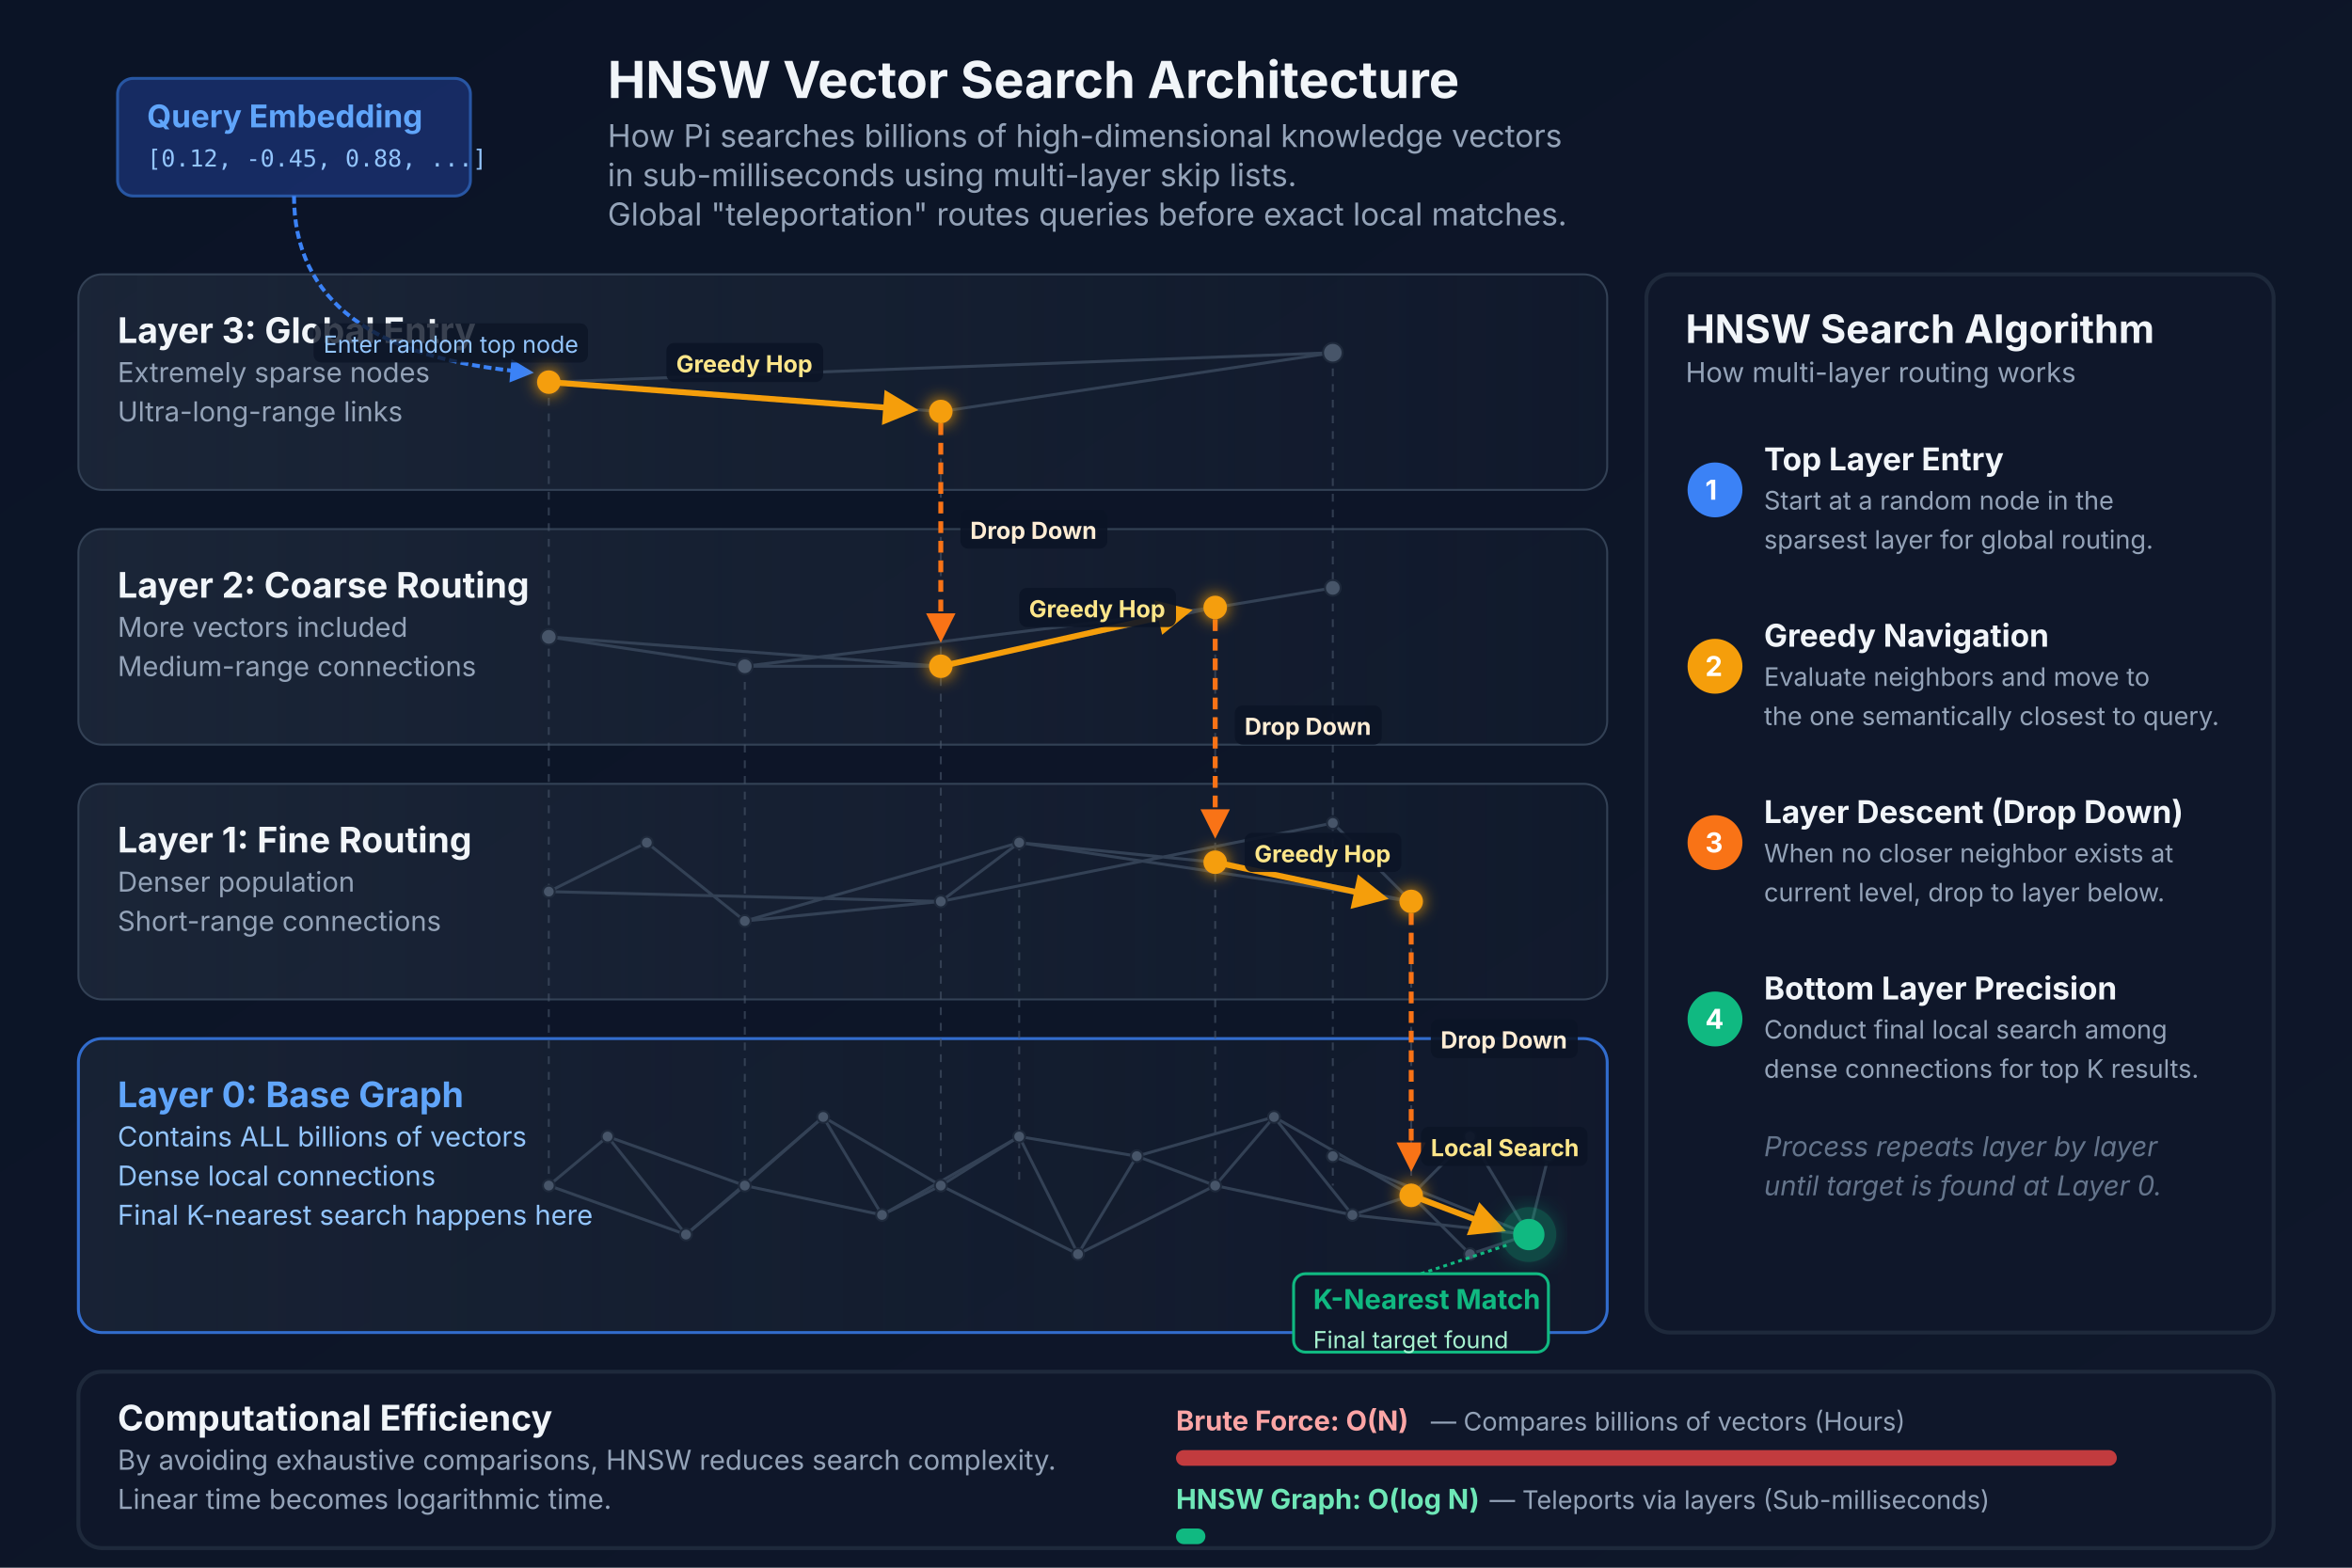
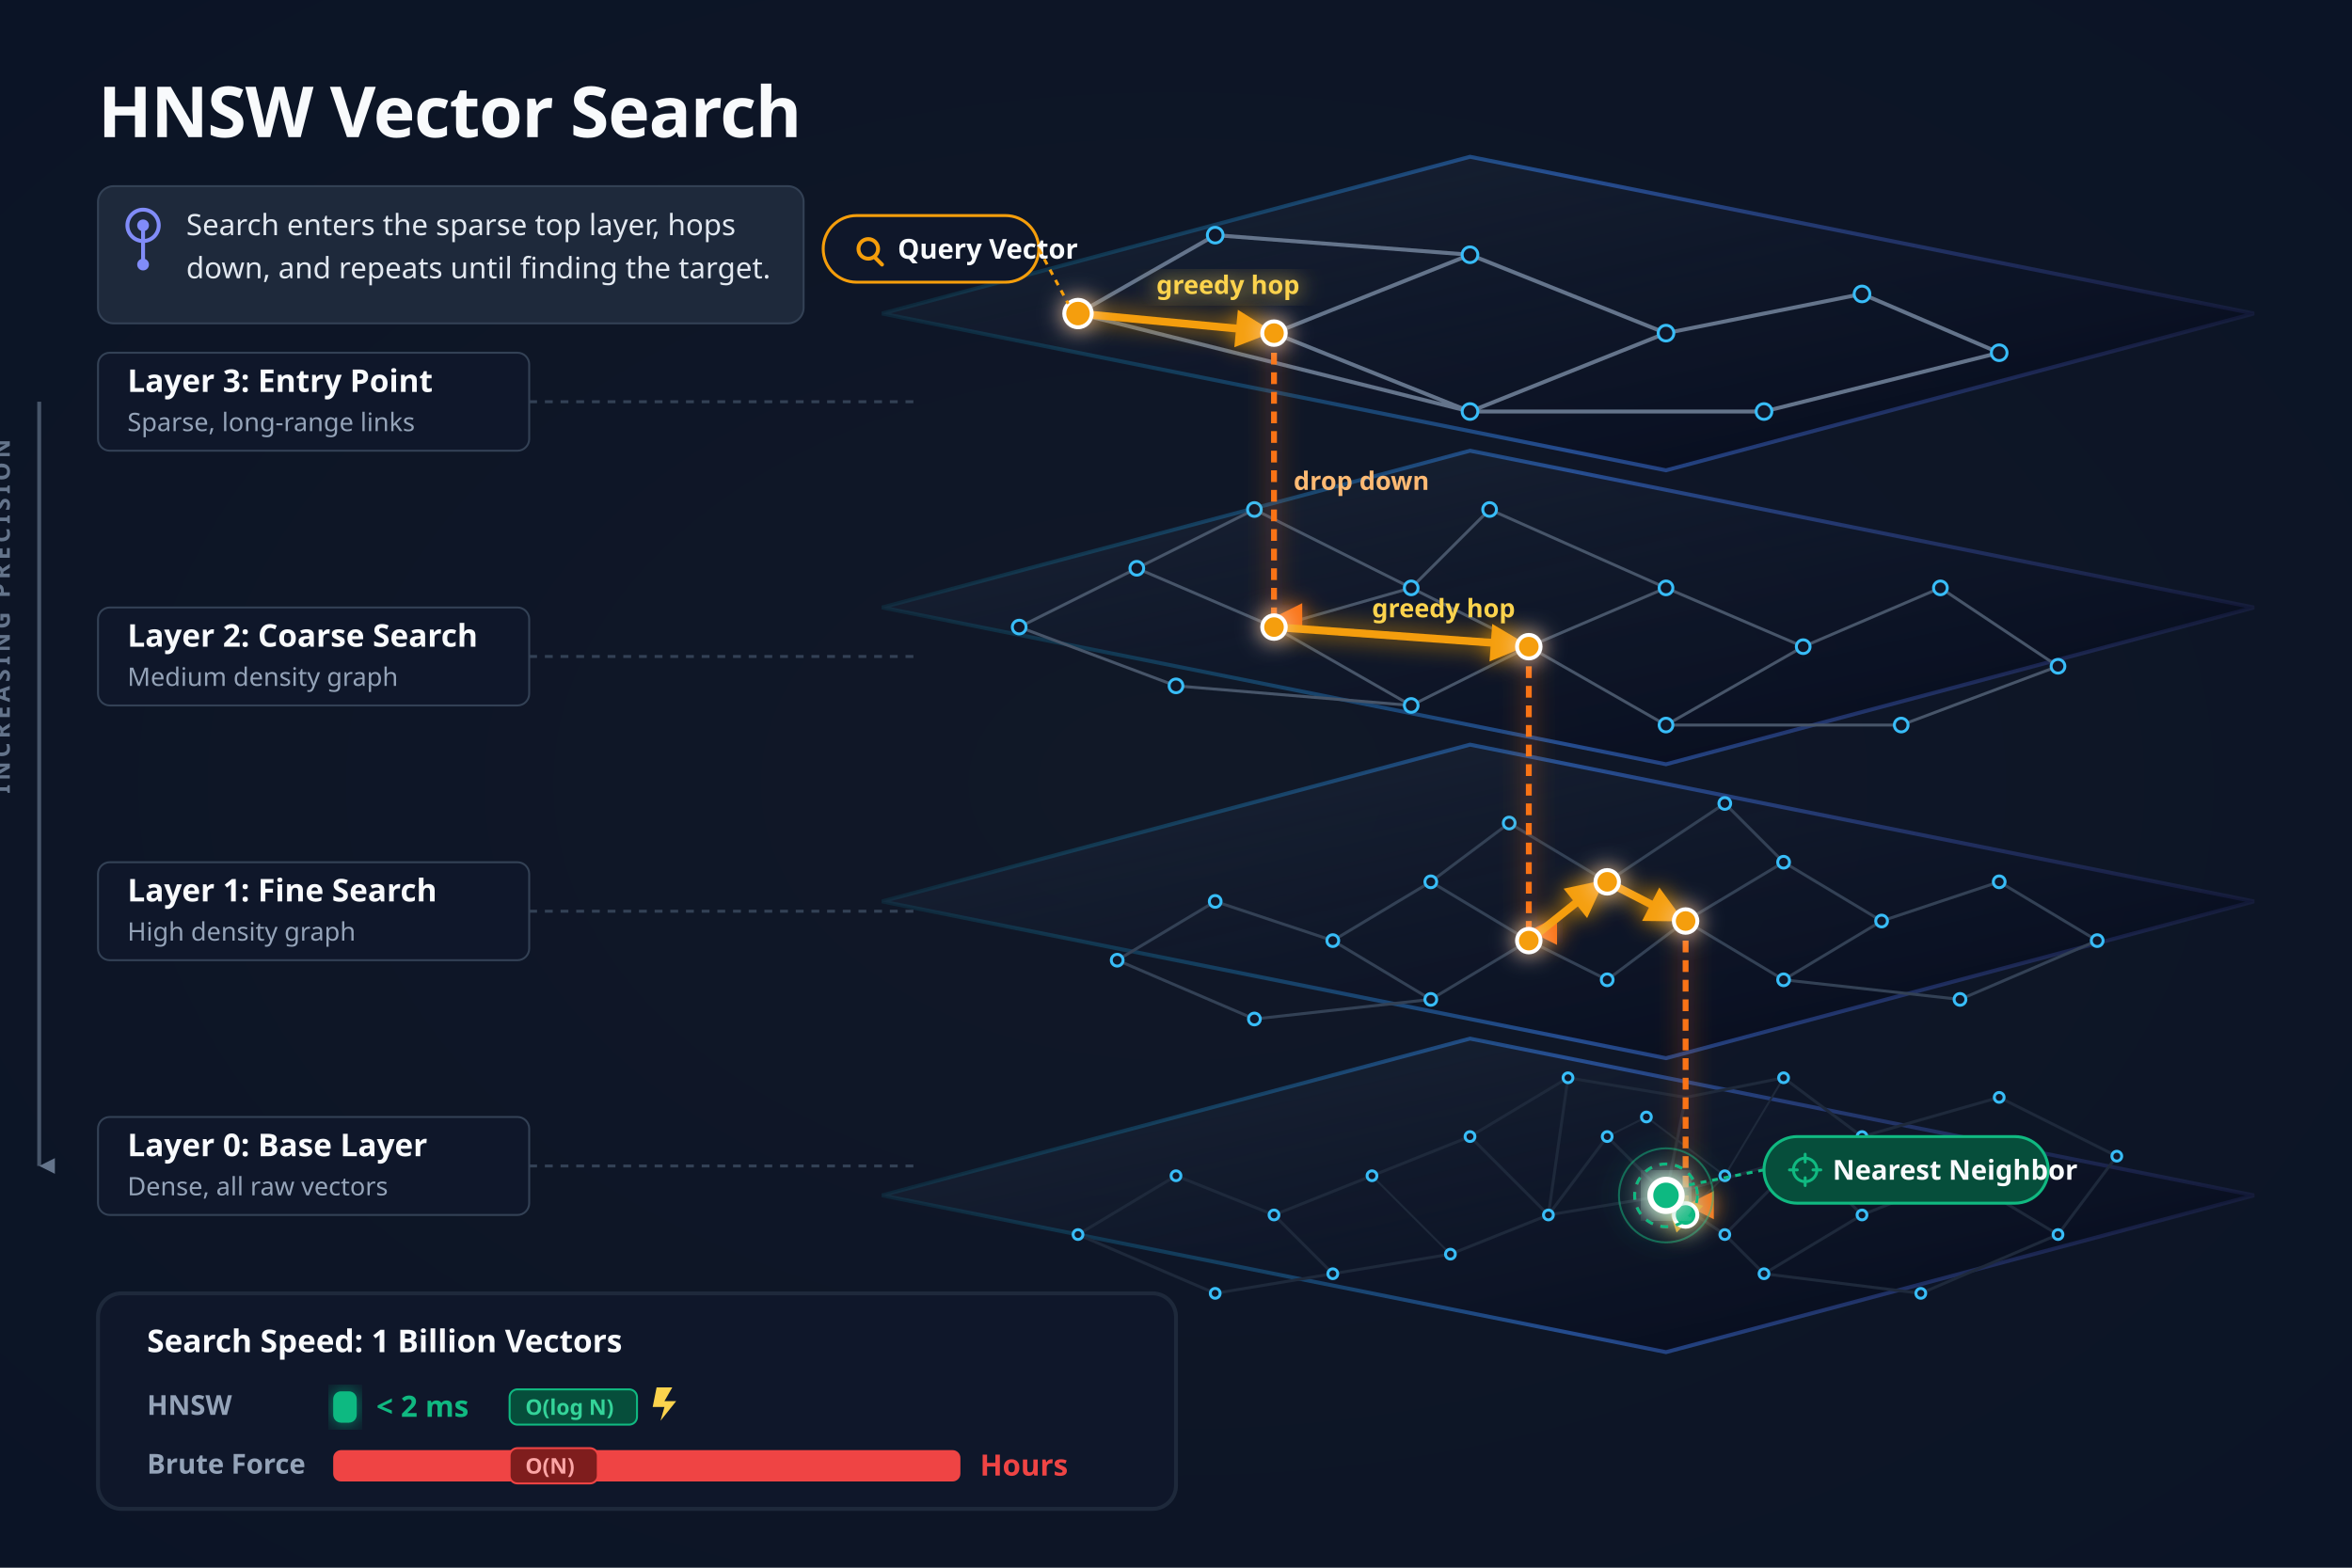
<svg xmlns="http://www.w3.org/2000/svg" viewBox="0 0 1200 800" width="1200" height="800">
  <defs>
-     <linearGradient id="bg-grad" x1="0%" y1="0%" x2="100%" y2="100%">
-       <stop offset="0%" stop-color="#0B1426" />
-       <stop offset="100%" stop-color="#0F172A" />
+     <radialGradient id="bgGrad" cx="50%" cy="50%" r="70%" fx="50%" fy="50%">
+       <stop offset="0%" stop-color="#111827" />
+       <stop offset="100%" stop-color="#0B1426" />
+     </radialGradient>
+     <linearGradient id="planeGrad" x1="0%" y1="0%" x2="100%" y2="100%">
+       <stop offset="0%" stop-color="#1E293B" stop-opacity="0.8" />
+       <stop offset="50%" stop-color="#0F172A" stop-opacity="0.6" />
+       <stop offset="100%" stop-color="#020617" stop-opacity="0.9" />
    </linearGradient>
-     <linearGradient id="layer-grad" x1="0%" y1="0%" x2="100%" y2="0%">
-       <stop offset="0%" stop-color="#1E293B" stop-opacity="0.8" />
-       <stop offset="100%" stop-color="#1E293B" stop-opacity="0.2" />
+     <linearGradient id="planeStroke" x1="0%" y1="0%" x2="100%" y2="0%">
+       <stop offset="0%" stop-color="#06B6D4" stop-opacity="0.1" />
+       <stop offset="50%" stop-color="#3B82F6" stop-opacity="0.5" />
+       <stop offset="100%" stop-color="#6366F1" stop-opacity="0.1" />
    </linearGradient>
    <filter id="glow" x="-20%" y="-20%" width="140%" height="140%">
-       <feGaussianBlur stdDeviation="4" result="blur" />
+       <feGaussianBlur stdDeviation="6" result="blur" />
      <feComposite in="SourceGraphic" in2="blur" operator="over" />
    </filter>
-     <filter id="glow-green" x="-20%" y="-20%" width="140%" height="140%">
-       <feGaussianBlur stdDeviation="5" result="blur" />
-       <feComposite in="SourceGraphic" in2="blur" operator="over" />
+     <filter id="glow-strong" x="-30%" y="-30%" width="160%" height="160%">
+       <feGaussianBlur stdDeviation="8" result="blur" />
+       <feComponentTransfer in="blur" result="glow">
+         <feFuncA type="linear" slope="1.5" />
+       </feComponentTransfer>
+       <feMerge>
+         <feMergeNode in="glow" />
+         <feMergeNode in="SourceGraphic" />
+       </feMerge>
    </filter>
-     <marker id="arrow-orange" viewBox="0 0 10 10" refX="8" refY="5" markerWidth="6" markerHeight="6" orient="auto-start-reverse">
-       <path d="M 0 0 L 10 5 L 0 10 z" fill="#F59E0B" />
+     <marker id="arrowPath" viewBox="0 0 10 10" refX="6" refY="5" markerWidth="6" markerHeight="6" orient="auto">
+       <path d="M 0 1 L 8 5 L 0 9 z" fill="#F59E0B" />
    </marker>
-     <marker id="arrow-drop" viewBox="0 0 10 10" refX="8" refY="5" markerWidth="6" markerHeight="6" orient="auto-start-reverse">
-       <path d="M 0 0 L 10 5 L 0 10 z" fill="#F97316" />
+     <marker id="arrowDrop" viewBox="0 0 10 10" refX="5" refY="8" markerWidth="6" markerHeight="6" orient="auto">
+       <path d="M 1 0 L 5 8 L 9 0 z" fill="#F97316" />
    </marker>
-     <marker id="arrow-query" viewBox="0 0 10 10" refX="8" refY="5" markerWidth="6" markerHeight="6" orient="auto-start-reverse">
-       <path d="M 0 0 L 10 5 L 0 10 z" fill="#3B82F6" />
+     <marker id="arrowZ" viewBox="0 0 10 10" refX="5" refY="8" markerWidth="5" markerHeight="5" orient="auto">
+       <path d="M 1 0 L 5 8 L 9 0 z" fill="#64748B" />
    </marker>
  </defs>
-   <rect width="1200" height="800" fill="url(#bg-grad)" />
-   <text x="310" y="50" font-family="system-ui, -apple-system, sans-serif" font-size="26" font-weight="bold" fill="#F1F5F9">HNSW Vector Search Architecture</text>
-   <text x="310" y="75" font-family="system-ui, -apple-system, sans-serif" font-size="16" fill="#94A3B8">How Pi searches billions of high-dimensional knowledge vectors</text>
-   <text x="310" y="95" font-family="system-ui, -apple-system, sans-serif" font-size="16" fill="#94A3B8">in sub-milliseconds using multi-layer skip lists.</text>
-   <text x="310" y="115" font-family="system-ui, -apple-system, sans-serif" font-size="16" fill="#94A3B8">Global "teleportation" routes queries before exact local matches.</text>
-   <rect x="40" y="140" width="780" height="110" rx="12" fill="url(#layer-grad)" stroke="#334155" stroke-width="1" />
-   <text x="60" y="175" font-family="system-ui, -apple-system, sans-serif" font-size="18" font-weight="bold" fill="#F1F5F9">Layer 3: Global Entry</text>
-   <text x="60" y="195" font-family="system-ui, -apple-system, sans-serif" font-size="14" fill="#94A3B8">Extremely sparse nodes</text>
-   <text x="60" y="215" font-family="system-ui, -apple-system, sans-serif" font-size="14" fill="#94A3B8">Ultra-long-range links</text>
-   <rect x="40" y="270" width="780" height="110" rx="12" fill="url(#layer-grad)" stroke="#334155" stroke-width="1" />
-   <text x="60" y="305" font-family="system-ui, -apple-system, sans-serif" font-size="18" font-weight="bold" fill="#F1F5F9">Layer 2: Coarse Routing</text>
-   <text x="60" y="325" font-family="system-ui, -apple-system, sans-serif" font-size="14" fill="#94A3B8">More vectors included</text>
-   <text x="60" y="345" font-family="system-ui, -apple-system, sans-serif" font-size="14" fill="#94A3B8">Medium-range connections</text>
-   <rect x="40" y="400" width="780" height="110" rx="12" fill="url(#layer-grad)" stroke="#334155" stroke-width="1" />
-   <text x="60" y="435" font-family="system-ui, -apple-system, sans-serif" font-size="18" font-weight="bold" fill="#F1F5F9">Layer 1: Fine Routing</text>
-   <text x="60" y="455" font-family="system-ui, -apple-system, sans-serif" font-size="14" fill="#94A3B8">Denser population</text>
-   <text x="60" y="475" font-family="system-ui, -apple-system, sans-serif" font-size="14" fill="#94A3B8">Short-range connections</text>
-   <rect x="40" y="530" width="780" height="150" rx="12" fill="url(#layer-grad)" stroke="#3B82F6" stroke-width="1.5" opacity="0.8" />
-   <text x="60" y="565" font-family="system-ui, -apple-system, sans-serif" font-size="18" font-weight="bold" fill="#60A5FA">Layer 0: Base Graph</text>
-   <text x="60" y="585" font-family="system-ui, -apple-system, sans-serif" font-size="14" fill="#93C5FD">Contains ALL billions of vectors</text>
-   <text x="60" y="605" font-family="system-ui, -apple-system, sans-serif" font-size="14" fill="#93C5FD">Dense local connections</text>
-   <text x="60" y="625" font-family="system-ui, -apple-system, sans-serif" font-size="14" fill="#93C5FD">Final K-nearest search happens here</text>
-   <g stroke="#475569" stroke-width="1" stroke-dasharray="4,4" opacity="0.6">
-     <line x1="280" y1="195" x2="280" y2="605" />
-     <line x1="480" y1="210" x2="480" y2="605" />
-     <line x1="680" y1="180" x2="680" y2="605" />
-     <line x1="620" y1="310" x2="620" y2="605" />
-     <line x1="380" y1="340" x2="380" y2="605" />
-     <line x1="720" y1="460" x2="720" y2="605" />
-     <line x1="520" y1="430" x2="520" y2="605" />
-   </g>
-   <g stroke="#334155" stroke-width="1.5" fill="none">
-     <path d="M 280 195 L 480 210 L 680 180 M 280 195 L 680 180" />
-     <path d="M 280 325 L 380 340 L 480 340 L 620 310 L 680 300 M 280 325 L 480 340 M 380 340 L 620 310" />
-     <path d="M 280 455 L 330 430 L 380 470 L 480 460 L 520 430 L 620 440 L 720 460 L 680 420 M 380 470 L 520 430 L 720 460 M 280 455 L 480 460 L 680 420" />
-     <path d="M 280 605 L 310 580 L 350 630 L 380 605 L 420 570 L 450 620 L 480 605 L 520 580 L 550 640 L 580 590 L 620 605 L 650 570 L 690 620 L 720 610 L 750 640 L 780 630 L 680 590" />
-     <path d="M 280 605 L 350 630 L 420 570 L 480 605 L 550 640 L 620 605 L 690 620 L 780 630 M 310 580 L 380 605 L 450 620 L 520 580 L 580 590 L 650 570 L 720 610" />
-     <path d="M 720 610 L 750 580 L 780 630 L 790 590" />
-   </g>
-   <g fill="#475569" stroke="#1E293B" stroke-width="1">
-     <circle cx="680" cy="180" r="5" />
-     <circle cx="280" cy="325" r="4" />
-     <circle cx="380" cy="340" r="4" />
-     <circle cx="680" cy="300" r="4" />
-     <circle cx="280" cy="455" r="3" />
-     <circle cx="330" cy="430" r="3" />
-     <circle cx="380" cy="470" r="3" />
-     <circle cx="480" cy="460" r="3" />
-     <circle cx="520" cy="430" r="3" />
-     <circle cx="680" cy="420" r="3" />
-     <circle cx="280" cy="605" r="3" />
-     <circle cx="310" cy="580" r="3" />
-     <circle cx="350" cy="630" r="3" />
-     <circle cx="380" cy="605" r="3" />
-     <circle cx="420" cy="570" r="3" />
-     <circle cx="450" cy="620" r="3" />
-     <circle cx="480" cy="605" r="3" />
-     <circle cx="520" cy="580" r="3" />
-     <circle cx="550" cy="640" r="3" />
-     <circle cx="580" cy="590" r="3" />
-     <circle cx="620" cy="605" r="3" />
-     <circle cx="650" cy="570" r="3" />
-     <circle cx="680" cy="590" r="3" />
-     <circle cx="690" cy="620" r="3" />
-     <circle cx="750" cy="580" r="3" />
-     <circle cx="750" cy="640" r="3" />
-     <circle cx="790" cy="590" r="3" />
-   </g>
-   <rect x="60" y="40" width="180" height="60" rx="8" fill="#1E3A8A" opacity="0.6" stroke="#3B82F6" stroke-width="1.5" />
-   <text x="75" y="65" font-family="system-ui, -apple-system, sans-serif" font-size="16" font-weight="bold" fill="#60A5FA">Query Embedding</text>
-   <text x="75" y="85" font-family="monospace" font-size="12" fill="#93C5FD">[0.12, -0.45, 0.88, ...]</text>
-   <path d="M 150 100 Q 150 180 270 190" fill="none" stroke="#3B82F6" stroke-width="2" marker-end="url(#arrow-query)" stroke-dasharray="4,2" />
-   <rect x="160" y="165" width="140" height="20" rx="4" fill="#0B1426" opacity="0.8" />
-   <text x="165" y="180" font-family="system-ui, -apple-system, sans-serif" font-size="12" fill="#93C5FD">Enter random top node</text>
-   <g fill="none">
-     <g stroke="#F59E0B" stroke-width="3" marker-end="url(#arrow-orange)">
-       <line x1="280" y1="195" x2="465" y2="209" />
-       <line x1="480" y1="340" x2="605" y2="312" />
-       <line x1="620" y1="440" x2="705" y2="458" />
-       <line x1="720" y1="610" x2="765" y2="627" />
-     </g>
-     <g stroke="#F97316" stroke-width="2.5" stroke-dasharray="6,4" marker-end="url(#arrow-drop)">
-       <line x1="480" y1="216" x2="480" y2="325" />
-       <line x1="620" y1="316" x2="620" y2="425" />
-       <line x1="720" y1="466" x2="720" y2="595" />
-     </g>
-   </g>
-   <g font-family="system-ui, -apple-system, sans-serif" font-size="12" font-weight="bold">
-     <rect x="340" y="175" width="80" height="20" rx="4" fill="#0B1426" opacity="0.9" />
-     <text x="345" y="190" fill="#FDE68A">Greedy Hop</text>
-     <rect x="490" y="260" width="75" height="20" rx="4" fill="#0B1426" opacity="0.9" />
-     <text x="495" y="275" fill="#FFEDD5">Drop Down</text>
-     <rect x="520" y="300" width="80" height="20" rx="4" fill="#0B1426" opacity="0.9" />
-     <text x="525" y="315" fill="#FDE68A">Greedy Hop</text>
-     <rect x="630" y="360" width="75" height="20" rx="4" fill="#0B1426" opacity="0.9" />
-     <text x="635" y="375" fill="#FFEDD5">Drop Down</text>
-     <rect x="635" y="425" width="80" height="20" rx="4" fill="#0B1426" opacity="0.9" />
-     <text x="640" y="440" fill="#FDE68A">Greedy Hop</text>
-     <rect x="730" y="520" width="75" height="20" rx="4" fill="#0B1426" opacity="0.9" />
-     <text x="735" y="535" fill="#FFEDD5">Drop Down</text>
-     <rect x="725" y="575" width="85" height="20" rx="4" fill="#0B1426" opacity="0.9" />
-     <text x="730" y="590" fill="#FDE68A">Local Search</text>
-   </g>
-   <g fill="#F59E0B" filter="url(#glow)">
-     <circle cx="280" cy="195" r="6" />
-     <circle cx="480" cy="210" r="6" />
-     <circle cx="480" cy="340" r="6" />
-     <circle cx="620" cy="310" r="6" />
-     <circle cx="620" cy="440" r="6" />
-     <circle cx="720" cy="460" r="6" />
-     <circle cx="720" cy="610" r="6" />
-   </g>
-   <circle cx="780" cy="630" r="14" fill="#10B981" opacity="0.3" filter="url(#glow-green)" />
-   <circle cx="780" cy="630" r="8" fill="#10B981" />
-   <line x1="725" y1="650" x2="770" y2="635" stroke="#10B981" stroke-width="1.5" stroke-dasharray="2,2" />
-   <rect x="660" y="650" width="130" height="40" rx="6" fill="#0F172A" stroke="#10B981" stroke-width="1.5" />
-   <text x="670" y="668" font-family="system-ui, -apple-system, sans-serif" font-size="14" font-weight="bold" fill="#10B981">K-Nearest Match</text>
-   <text x="670" y="688" font-family="system-ui, -apple-system, sans-serif" font-size="12" fill="#A7F3D0">Final target found</text>
-   <rect x="840" y="140" width="320" height="540" rx="12" fill="#0F172A" stroke="#1E293B" stroke-width="2" />
-   <text x="860" y="175" font-family="system-ui, -apple-system, sans-serif" font-size="20" font-weight="bold" fill="#F1F5F9">HNSW Search Algorithm</text>
-   <text x="860" y="195" font-family="system-ui, -apple-system, sans-serif" font-size="14" fill="#94A3B8">How multi-layer routing works</text>
-   <circle cx="875" cy="250" r="14" fill="#3B82F6" />
-   <text x="870" y="255" font-family="system-ui, -apple-system, sans-serif" font-size="14" font-weight="bold" fill="#FFFFFF">1</text>
-   <text x="900" y="240" font-family="system-ui, -apple-system, sans-serif" font-size="16" font-weight="bold" fill="#F1F5F9">Top Layer Entry</text>
-   <text x="900" y="260" font-family="system-ui, -apple-system, sans-serif" font-size="13" fill="#94A3B8">Start at a random node in the</text>
-   <text x="900" y="280" font-family="system-ui, -apple-system, sans-serif" font-size="13" fill="#94A3B8">sparsest layer for global routing.</text>
-   <circle cx="875" cy="340" r="14" fill="#F59E0B" />
-   <text x="870" y="345" font-family="system-ui, -apple-system, sans-serif" font-size="14" font-weight="bold" fill="#FFFFFF">2</text>
-   <text x="900" y="330" font-family="system-ui, -apple-system, sans-serif" font-size="16" font-weight="bold" fill="#F1F5F9">Greedy Navigation</text>
-   <text x="900" y="350" font-family="system-ui, -apple-system, sans-serif" font-size="13" fill="#94A3B8">Evaluate neighbors and move to</text>
-   <text x="900" y="370" font-family="system-ui, -apple-system, sans-serif" font-size="13" fill="#94A3B8">the one semantically closest to query.</text>
-   <circle cx="875" cy="430" r="14" fill="#F97316" />
-   <text x="870" y="435" font-family="system-ui, -apple-system, sans-serif" font-size="14" font-weight="bold" fill="#FFFFFF">3</text>
-   <text x="900" y="420" font-family="system-ui, -apple-system, sans-serif" font-size="16" font-weight="bold" fill="#F1F5F9">Layer Descent (Drop Down)</text>
-   <text x="900" y="440" font-family="system-ui, -apple-system, sans-serif" font-size="13" fill="#94A3B8">When no closer neighbor exists at</text>
-   <text x="900" y="460" font-family="system-ui, -apple-system, sans-serif" font-size="13" fill="#94A3B8">current level, drop to layer below.</text>
-   <circle cx="875" cy="520" r="14" fill="#10B981" />
-   <text x="870" y="525" font-family="system-ui, -apple-system, sans-serif" font-size="14" font-weight="bold" fill="#FFFFFF">4</text>
-   <text x="900" y="510" font-family="system-ui, -apple-system, sans-serif" font-size="16" font-weight="bold" fill="#F1F5F9">Bottom Layer Precision</text>
-   <text x="900" y="530" font-family="system-ui, -apple-system, sans-serif" font-size="13" fill="#94A3B8">Conduct final local search among</text>
-   <text x="900" y="550" font-family="system-ui, -apple-system, sans-serif" font-size="13" fill="#94A3B8">dense connections for top K results.</text>
-   <text x="900" y="590" font-family="system-ui, -apple-system, sans-serif" font-size="14" font-style="italic" fill="#64748B">Process repeats layer by layer</text>
-   <text x="900" y="610" font-family="system-ui, -apple-system, sans-serif" font-size="14" font-style="italic" fill="#64748B">until target is found at Layer 0.</text>
-   <rect x="40" y="700" width="1120" height="90" rx="12" fill="#0F172A" stroke="#1E293B" stroke-width="2" />
-   <text x="60" y="730" font-family="system-ui, -apple-system, sans-serif" font-size="18" font-weight="bold" fill="#F1F5F9">Computational Efficiency</text>
-   <text x="60" y="750" font-family="system-ui, -apple-system, sans-serif" font-size="14" fill="#94A3B8">By avoiding exhaustive comparisons, HNSW reduces search complexity.</text>
-   <text x="60" y="770" font-family="system-ui, -apple-system, sans-serif" font-size="14" fill="#94A3B8">Linear time becomes logarithmic time.</text>
-   <text x="600" y="730" font-family="system-ui, -apple-system, sans-serif" font-size="14" font-weight="bold" fill="#FCA5A5">Brute Force: O(N)</text>
-   <text x="730" y="730" font-family="system-ui, -apple-system, sans-serif" font-size="13" fill="#94A3B8">— Compares billions of vectors (Hours)</text>
-   <rect x="600" y="740" width="480" height="8" rx="4" fill="#EF4444" opacity="0.8" />
-   <text x="600" y="770" font-family="system-ui, -apple-system, sans-serif" font-size="14" font-weight="bold" fill="#6EE7B7">HNSW Graph: O(log N)</text>
-   <text x="760" y="770" font-family="system-ui, -apple-system, sans-serif" font-size="13" fill="#94A3B8">— Teleports via layers (Sub-milliseconds)</text>
-   <rect x="600" y="780" width="15" height="8" rx="4" fill="#10B981" />
+   <rect width="1200" height="800" fill="url(#bgGrad)" />
+   <g id="hnsw-planes">
+     <polygon points="450,610 750,530 1150,610 850,690" fill="url(#planeGrad)" stroke="url(#planeStroke)" stroke-width="2" />
+     <polygon points="450,460 750,380 1150,460 850,540" fill="url(#planeGrad)" stroke="url(#planeStroke)" stroke-width="2" />
+     <polygon points="450,310 750,230 1150,310 850,390" fill="url(#planeGrad)" stroke="url(#planeStroke)" stroke-width="2" />
+     <polygon points="450,160 750,80 1150,160 850,240" fill="url(#planeGrad)" stroke="url(#planeStroke)" stroke-width="2" />
+   </g>
+   <path d="M850,610 L820,580 L790,620 L850,610 L880,630 L920,590 L850,610 L860,560 L800,550 L790,620 M880,630 L900,650 L950,620 L920,590 M860,560 L910,550 L950,580 L920,590 M800,550 L750,580 L790,620 M750,580 L700,600 L650,620 L680,650 L740,640 L790,620 M650,620 L600,600 L550,630 L620,660 L680,650 M950,620 L1000,600 L1050,630 L980,660 L900,650 M950,580 L1020,560 L1080,590 L1050,630" stroke="#1E293B" stroke-width="1.5" fill="none" />
+   <path d="M820,580 L860,620 L880,600 L840,570 Z M700,600 L740,640 M910,550 L880,600" stroke="#1E293B" stroke-width="1" fill="none" />
+   <path d="M780,480 L730,450 L680,480 L730,510 L780,480 L820,450 L860,470 L820,500 L780,480 M860,470 L910,440 L960,470 L910,500 L860,470 M680,480 L620,460 L570,490 L640,520 L730,510 M960,470 L1020,450 L1070,480 L1000,510 L910,500 M730,450 L770,420 L820,450 M910,440 L880,410 L820,450" stroke="#334155" stroke-width="1.5" fill="none" />
+   <path d="M650,320 L720,300 L780,330 L720,360 L650,320 M650,320 L580,290 L520,320 L600,350 L720,360 M780,330 L850,300 L920,330 L850,370 L780,330 M720,300 L760,260 L850,300 M580,290 L640,260 L720,300 M920,330 L990,300 L1050,340 L970,370 L850,370" stroke="#475569" stroke-width="1.5" fill="none" />
+   <path d="M550,160 L650,170 L750,130 L850,170 L750,210 Z M650,170 L750,210 M550,160 L620,120 L750,130 M850,170 L950,150 L1020,180 L900,210 L750,210" stroke="#64748B" stroke-width="2" fill="none" />
+   <g fill="#0F172A" stroke="#38BDF8" stroke-width="1.5">
+     <circle cx="750" cy="130" r="4" />
+     <circle cx="850" cy="170" r="4" />
+     <circle cx="750" cy="210" r="4" />
+     <circle cx="620" cy="120" r="4" />
+     <circle cx="950" cy="150" r="4" />
+     <circle cx="1020" cy="180" r="4" />
+     <circle cx="900" cy="210" r="4" />
+     <circle cx="720" cy="300" r="3.5" />
+     <circle cx="720" cy="360" r="3.5" />
+     <circle cx="580" cy="290" r="3.5" />
+     <circle cx="520" cy="320" r="3.5" />
+     <circle cx="600" cy="350" r="3.5" />
+     <circle cx="850" cy="300" r="3.5" />
+     <circle cx="920" cy="330" r="3.5" />
+     <circle cx="850" cy="370" r="3.5" />
+     <circle cx="760" cy="260" r="3.5" />
+     <circle cx="640" cy="260" r="3.5" />
+     <circle cx="990" cy="300" r="3.5" />
+     <circle cx="1050" cy="340" r="3.5" />
+     <circle cx="970" cy="370" r="3.5" />
+     <circle cx="730" cy="450" r="3" />
+     <circle cx="680" cy="480" r="3" />
+     <circle cx="730" cy="510" r="3" />
+     <circle cx="820" cy="500" r="3" />
+     <circle cx="910" cy="440" r="3" />
+     <circle cx="960" cy="470" r="3" />
+     <circle cx="910" cy="500" r="3" />
+     <circle cx="620" cy="460" r="3" />
+     <circle cx="570" cy="490" r="3" />
+     <circle cx="640" cy="520" r="3" />
+     <circle cx="1020" cy="450" r="3" />
+     <circle cx="1070" cy="480" r="3" />
+     <circle cx="1000" cy="510" r="3" />
+     <circle cx="770" cy="420" r="3" />
+     <circle cx="880" cy="410" r="3" />
+     <circle cx="820" cy="580" r="2.5" />
+     <circle cx="790" cy="620" r="2.5" />
+     <circle cx="880" cy="630" r="2.5" />
+     <circle cx="920" cy="590" r="2.5" />
+     <circle cx="800" cy="550" r="2.5" />
+     <circle cx="900" cy="650" r="2.5" />
+     <circle cx="950" cy="620" r="2.5" />
+     <circle cx="910" cy="550" r="2.5" />
+     <circle cx="950" cy="580" r="2.5" />
+     <circle cx="750" cy="580" r="2.5" />
+     <circle cx="700" cy="600" r="2.5" />
+     <circle cx="650" cy="620" r="2.5" />
+     <circle cx="680" cy="650" r="2.5" />
+     <circle cx="740" cy="640" r="2.5" />
+     <circle cx="600" cy="600" r="2.5" />
+     <circle cx="550" cy="630" r="2.5" />
+     <circle cx="620" cy="660" r="2.5" />
+     <circle cx="1000" cy="600" r="2.5" />
+     <circle cx="1050" cy="630" r="2.5" />
+     <circle cx="980" cy="660" r="2.5" />
+     <circle cx="1020" cy="560" r="2.5" />
+     <circle cx="1080" cy="590" r="2.5" />
+     <circle cx="880" cy="600" r="2.5" />
+     <circle cx="840" cy="570" r="2.5" />
+   </g>
+   <g filter="url(#glow)">
+     <line x1="650" y1="170" x2="650" y2="315" stroke="#F97316" stroke-width="3" stroke-dasharray="6,4" marker-end="url(#arrowDrop)" />
+     <line x1="780" y1="330" x2="780" y2="475" stroke="#F97316" stroke-width="3" stroke-dasharray="6,4" marker-end="url(#arrowDrop)" />
+     <line x1="860" y1="470" x2="860" y2="615" stroke="#F97316" stroke-width="3" stroke-dasharray="6,4" marker-end="url(#arrowDrop)" />
+     <polyline points="550,160 645,169" stroke="#F59E0B" stroke-width="4" fill="none" marker-end="url(#arrowPath)" />
+     <polyline points="650,320 775,329" stroke="#F59E0B" stroke-width="4" fill="none" marker-end="url(#arrowPath)" />
+     <polyline points="780,480 815,452" stroke="#F59E0B" stroke-width="4" fill="none" marker-end="url(#arrowPath)" />
+     <polyline points="820,450 855,468" stroke="#F59E0B" stroke-width="4" fill="none" marker-end="url(#arrowPath)" />
+     <polyline points="860,620 852,612" stroke="#10B981" stroke-width="4" fill="none" marker-end="url(#arrowPath)" />
+   </g>
+   <g filter="url(#glow)">
+     <circle cx="550" cy="160" r="7" fill="#F59E0B" stroke="#FFFFFF" stroke-width="2" />
+     <circle cx="650" cy="170" r="6" fill="#F59E0B" stroke="#FFFFFF" stroke-width="2" />
+     <circle cx="650" cy="320" r="6" fill="#F59E0B" stroke="#FFFFFF" stroke-width="2" />
+     <circle cx="780" cy="330" r="6" fill="#F59E0B" stroke="#FFFFFF" stroke-width="2" />
+     <circle cx="780" cy="480" r="6" fill="#F59E0B" stroke="#FFFFFF" stroke-width="2" />
+     <circle cx="820" cy="450" r="6" fill="#F59E0B" stroke="#FFFFFF" stroke-width="2" />
+     <circle cx="860" cy="470" r="6" fill="#F59E0B" stroke="#FFFFFF" stroke-width="2" />
+     <circle cx="860" cy="620" r="6" fill="#10B981" stroke="#FFFFFF" stroke-width="2" />
+     <circle cx="850" cy="610" r="8" fill="#10B981" stroke="#FFFFFF" stroke-width="3" filter="url(#glow-strong)" />
+     <circle cx="850" cy="610" r="16" fill="none" stroke="#10B981" stroke-width="1.5" stroke-dasharray="4,4" />
+     <circle cx="850" cy="610" r="24" fill="none" stroke="#10B981" stroke-width="1" opacity="0.5" />
+   </g>
+   <g transform="translate(420, 110)">
+     <rect x="0" y="0" width="110" height="34" rx="17" fill="#0F172A" stroke="#F59E0B" stroke-width="1.5" />
+     <path d="M 18 17 A 5 5 0 1 0 28 17 A 5 5 0 1 0 18 17 M 26 21 L 30 25" stroke="#F59E0B" stroke-width="2" fill="none" stroke-linecap="round" />
+     <text x="38" y="22" font-family="system-ui, sans-serif" font-size="14" font-weight="bold" fill="#F8FAFC">Query Vector</text>
+     <path d="M 110 17 L 125 45" stroke="#F59E0B" stroke-width="1.5" fill="none" stroke-dasharray="3,3" />
+   </g>
+   <g transform="translate(900, 580)">
+     <rect x="0" y="0" width="145" height="34" rx="17" fill="#064E3B" stroke="#10B981" stroke-width="1.5" />
+     <path d="M 15 17 A 6 6 0 1 0 27 17 A 6 6 0 1 0 15 17 M 21 9 L 21 13 M 21 21 L 21 25 M 13 17 L 17 17 M 25 17 L 29 17" stroke="#10B981" stroke-width="1.5" fill="none" stroke-linecap="round" />
+     <text x="35" y="22" font-family="system-ui, sans-serif" font-size="14" font-weight="bold" fill="#F8FAFC">Nearest Neighbor</text>
+     <path d="M 0 17 L -40 25" stroke="#10B981" stroke-width="1.5" fill="none" stroke-dasharray="3,3" />
+   </g>
+   <text x="590" y="150" font-family="system-ui, sans-serif" font-size="13" font-weight="bold" fill="#FCD34D" filter="url(#glow)">greedy hop</text>
+   <text x="660" y="250" font-family="system-ui, sans-serif" font-size="13" font-weight="bold" fill="#FDBA74">drop down</text>
+   <text x="700" y="315" font-family="system-ui, sans-serif" font-size="13" font-weight="bold" fill="#FCD34D">greedy hop</text>
+   <text x="50" y="70" font-family="system-ui, sans-serif" font-size="36" font-weight="bold" fill="#F8FAFC" letter-spacing="-0.5">HNSW Vector Search</text>
+   <rect x="50" y="95" width="360" height="70" rx="8" fill="#1E293B" stroke="#334155" stroke-width="1" />
+   <path d="M 65 115 A 8 8 0 1 0 81 115 A 8 8 0 1 0 65 115 M 73 115 L 73 135" stroke="#818CF8" stroke-width="2" fill="none" />
+   <circle cx="73" cy="115" r="3" fill="#818CF8" />
+   <circle cx="73" cy="135" r="3" fill="#818CF8" />
+   <text x="95" y="120" font-family="system-ui, sans-serif" font-size="15" fill="#E2E8F0">Search enters the sparse top layer, hops</text>
+   <text x="95" y="142" font-family="system-ui, sans-serif" font-size="15" fill="#E2E8F0">down, and repeats until finding the target.</text>
+   <g transform="translate(50, 180)">
+     <rect x="0" y="0" width="220" height="50" rx="6" fill="#0F172A" stroke="#334155" stroke-width="1" />
+     <text x="15" y="20" font-family="system-ui, sans-serif" font-size="16" font-weight="bold" fill="#F8FAFC">Layer 3: Entry Point</text>
+     <text x="15" y="40" font-family="system-ui, sans-serif" font-size="13" fill="#94A3B8">Sparse, long-range links</text>
+     <line x1="220" y1="25" x2="420" y2="25" stroke="#334155" stroke-width="1.5" stroke-dasharray="4,4" />
+   </g>
+   <g transform="translate(50, 310)">
+     <rect x="0" y="0" width="220" height="50" rx="6" fill="#0F172A" stroke="#334155" stroke-width="1" />
+     <text x="15" y="20" font-family="system-ui, sans-serif" font-size="16" font-weight="bold" fill="#F8FAFC">Layer 2: Coarse Search</text>
+     <text x="15" y="40" font-family="system-ui, sans-serif" font-size="13" fill="#94A3B8">Medium density graph</text>
+     <line x1="220" y1="25" x2="420" y2="25" stroke="#334155" stroke-width="1.5" stroke-dasharray="4,4" />
+   </g>
+   <g transform="translate(50, 440)">
+     <rect x="0" y="0" width="220" height="50" rx="6" fill="#0F172A" stroke="#334155" stroke-width="1" />
+     <text x="15" y="20" font-family="system-ui, sans-serif" font-size="16" font-weight="bold" fill="#F8FAFC">Layer 1: Fine Search</text>
+     <text x="15" y="40" font-family="system-ui, sans-serif" font-size="13" fill="#94A3B8">High density graph</text>
+     <line x1="220" y1="25" x2="420" y2="25" stroke="#334155" stroke-width="1.5" stroke-dasharray="4,4" />
+   </g>
+   <g transform="translate(50, 570)">
+     <rect x="0" y="0" width="220" height="50" rx="6" fill="#0F172A" stroke="#334155" stroke-width="1" />
+     <text x="15" y="20" font-family="system-ui, sans-serif" font-size="16" font-weight="bold" fill="#F8FAFC">Layer 0: Base Layer</text>
+     <text x="15" y="40" font-family="system-ui, sans-serif" font-size="13" fill="#94A3B8">Dense, all raw vectors</text>
+     <line x1="220" y1="25" x2="420" y2="25" stroke="#334155" stroke-width="1.5" stroke-dasharray="4,4" />
+   </g>
+   <g transform="translate(20, 205)">
+     <line x1="0" y1="0" x2="0" y2="390" stroke="#475569" stroke-width="2" marker-end="url(#arrowZ)" />
+     <text x="-15" y="200" font-family="system-ui, sans-serif" font-size="12" font-weight="bold" fill="#64748B" transform="rotate(-90, -15, 200)" letter-spacing="2">INCREASING PRECISION</text>
+   </g>
+   <g transform="translate(50, 660)">
+     <rect x="0" y="0" width="550" height="110" rx="12" fill="#0F172A" stroke="#1E293B" stroke-width="2" />
+     <text x="25" y="30" font-family="system-ui, sans-serif" font-size="16" font-weight="bold" fill="#F8FAFC">Search Speed: 1 Billion Vectors</text>
+     <text x="25" y="62" font-family="system-ui, sans-serif" font-size="14" font-weight="bold" fill="#94A3B8">HNSW</text>
+     <rect x="120" y="50" width="12" height="16" rx="4" fill="#10B981" filter="url(#glow)" />
+     <text x="142" y="63" font-family="system-ui, sans-serif" font-size="15" font-weight="bold" fill="#10B981">&lt; 2 ms</text>
+     <rect x="210" y="49" width="65" height="18" rx="4" fill="#064E3B" stroke="#10B981" stroke-width="1" />
+     <text x="218" y="62" font-family="system-ui, sans-serif" font-size="11" font-weight="bold" fill="#34D399">O(log N)</text>
+     <path d="M 285 48 L 293 48 L 289 55 L 295 55 L 287 65 L 289 58 L 283 58 Z" fill="#FCD34D" />
+     <text x="25" y="92" font-family="system-ui, sans-serif" font-size="14" font-weight="bold" fill="#94A3B8">Brute Force</text>
+     <rect x="120" y="80" width="320" height="16" rx="4" fill="#EF4444" />
+     <text x="450" y="93" font-family="system-ui, sans-serif" font-size="15" font-weight="bold" fill="#EF4444">Hours</text>
+     <rect x="210" y="79" width="45" height="18" rx="4" fill="#7F1D1D" stroke="#EF4444" stroke-width="1" />
+     <text x="218" y="92" font-family="system-ui, sans-serif" font-size="11" font-weight="bold" fill="#FCA5A5">O(N)</text>
+   </g>
</svg>
